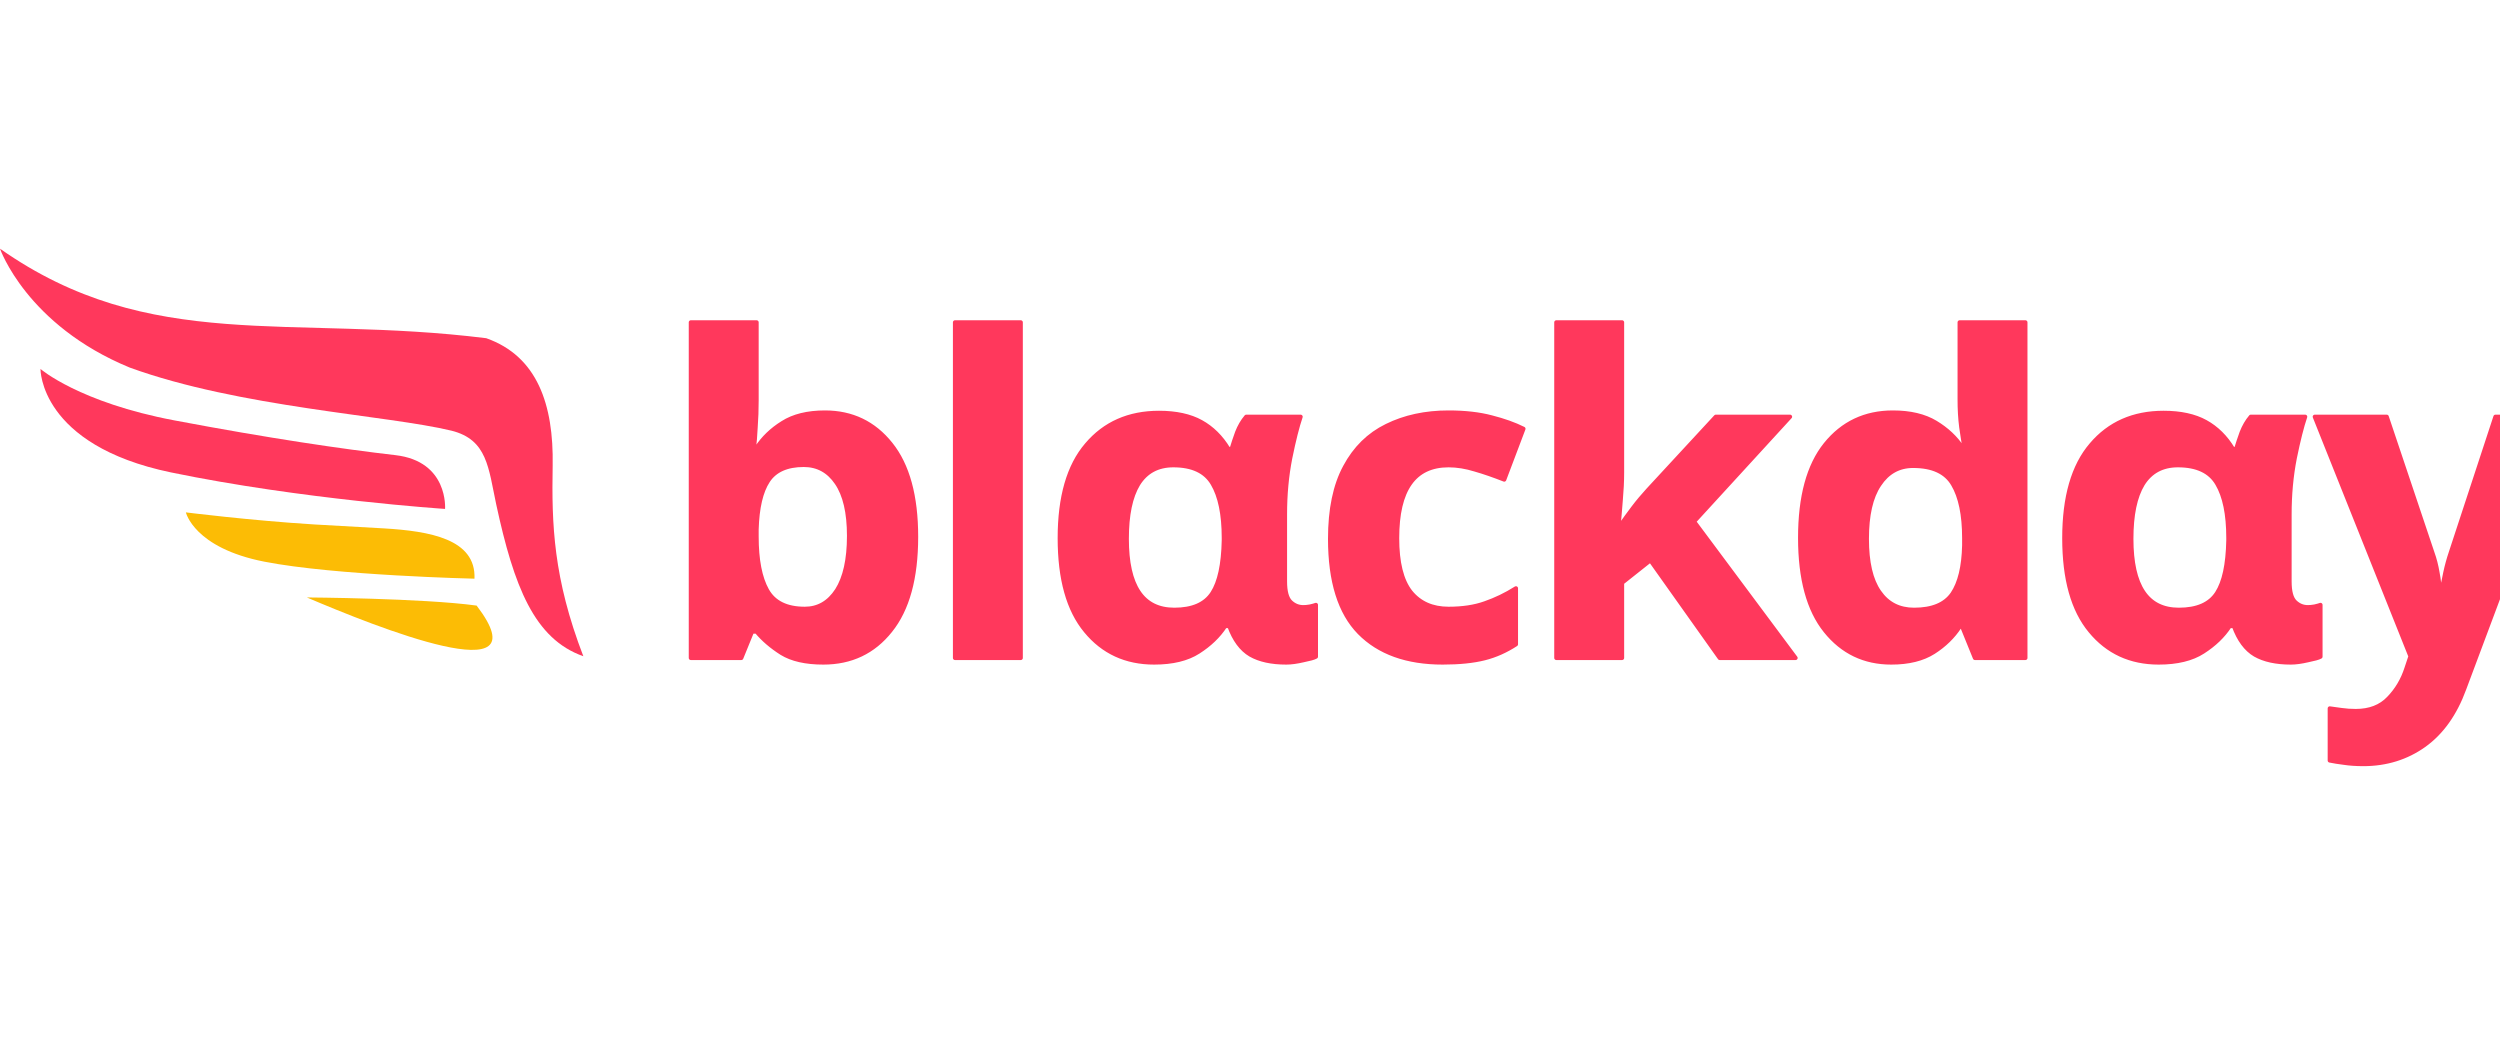
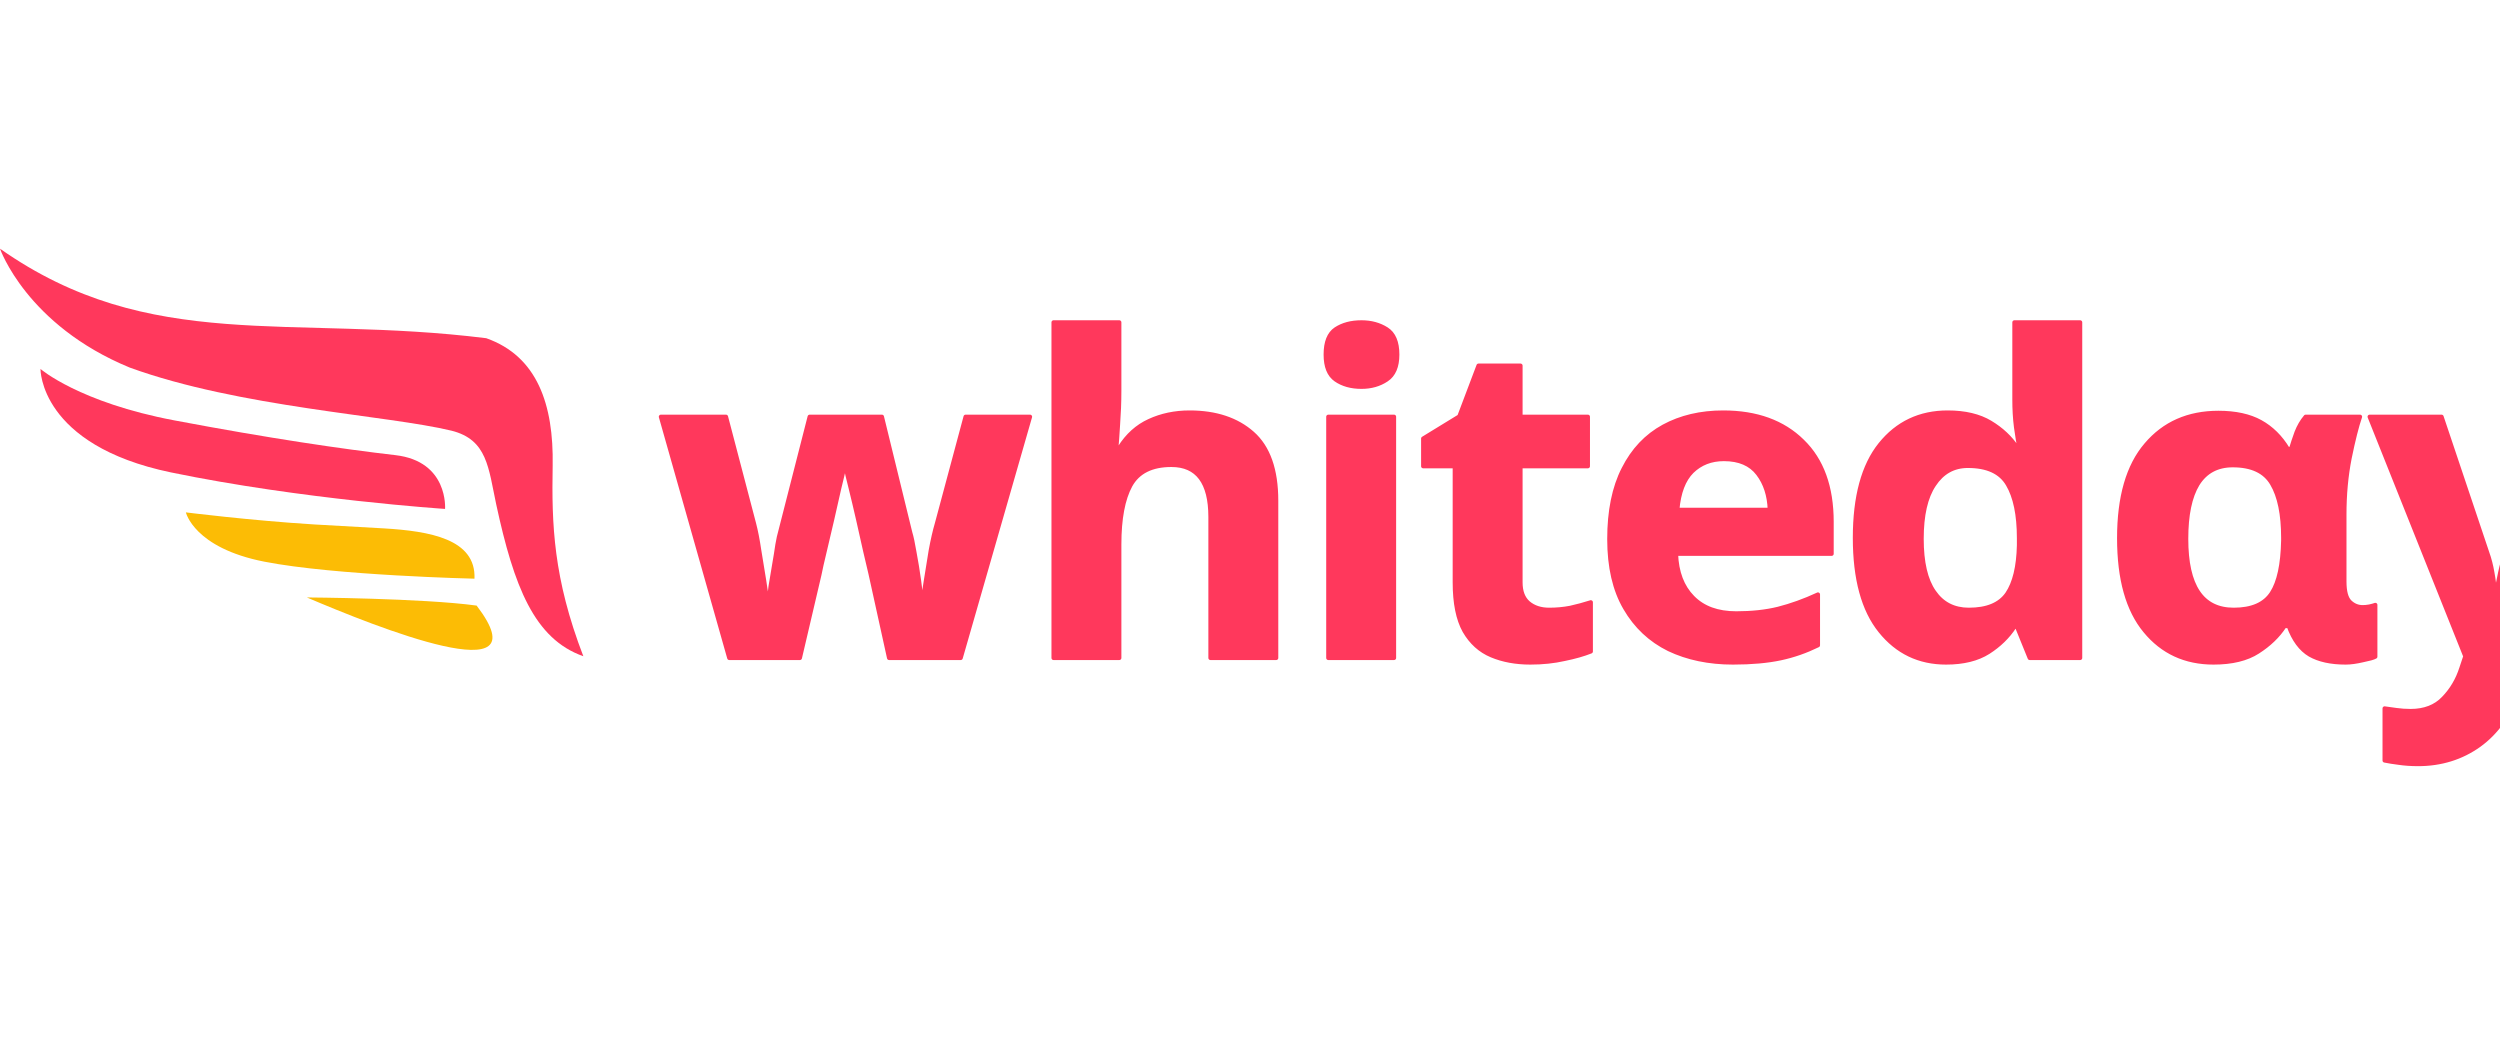
<svg xmlns="http://www.w3.org/2000/svg" width="120" height="50" viewBox="0 0 120 50" version="1.1" id="SVGRoot">
  <defs id="defs132">
    <rect x="11.236" y="7.285" width="69.721" height="10.07" id="rect3" />
    <rect x="12.943" y="23.094" width="88.414" height="18.186" id="rect1" />
    <rect x="-1.478" y="42.333" width="127.885" height="23.822" id="rect3454" />
    <clipPath id="b983e3c625">
      <path d="m 142,147.301 h 115 v 72.75 H 142 Z m 0,0" clip-rule="nonzero" id="path1144" />
    </clipPath>
    <clipPath id="0e8c13dd3a">
      <path d="m 70.262,116.359 h 89.156 v 70.5 H 70.262 Z m 0,0" clip-rule="nonzero" id="path1147" />
    </clipPath>
    <clipPath id="b983e3c625-3">
      <path d="m 142,147.301 h 115 v 72.75 H 142 Z m 0,0" clip-rule="nonzero" id="path1144-6" />
    </clipPath>
    <clipPath id="0e8c13dd3a-7">
      <path d="m 70.262,116.359 h 89.156 v 70.5 H 70.262 Z m 0,0" clip-rule="nonzero" id="path1147-5" />
    </clipPath>
    <clipPath id="b983e3c625-3-1">
      <path d="m 142,147.301 h 115 v 72.75 H 142 Z m 0,0" clip-rule="nonzero" id="path1144-6-2" />
    </clipPath>
    <clipPath id="b983e3c625-3-3">
      <path d="m 142,147.301 h 115 v 72.75 H 142 Z m 0,0" clip-rule="nonzero" id="path1144-6-6" />
    </clipPath>
  </defs>
  <g id="layer1" style="display:inline">
    <text xml:space="preserve" style="font-style:normal;font-variant:normal;font-weight:normal;font-stretch:normal;font-size:19.724px;line-height:0;font-family:Manrope;-inkscape-font-specification:Manrope;letter-spacing:-0.74px;fill:#ff385c;fill-opacity:1;stroke:#000000;stroke-width:0.2;stroke-linecap:round;stroke-linejoin:round;stroke-miterlimit:4;stroke-dasharray:none;stroke-opacity:1;paint-order:stroke markers fill" x="31.503" y="31.582" id="text2">
-       <tspan id="tspan2" x="31.503" y="31.582" style="font-style:normal;font-variant:normal;font-weight:bold;font-stretch:normal;font-size:21.201px;font-family:Manrope;-inkscape-font-specification:'Manrope Bold';word-spacing:0px;fill:#ff385c;fill-opacity:1;stroke:#ff385c;stroke-width:0.2;stroke-linecap:round;stroke-linejoin:round;stroke-miterlimit:4;stroke-dasharray:none;stroke-opacity:1;paint-order:stroke markers fill" dy="0 0 0 0">blαckdαys</tspan>
+       <tspan id="tspan2" x="31.503" y="31.582" style="font-style:normal;font-variant:normal;font-weight:bold;font-stretch:normal;font-size:21.201px;font-family:Manrope;-inkscape-font-specification:'Manrope Bold';word-spacing:0px;fill:#ff385c;fill-opacity:1;stroke:#ff385c;stroke-width:0.2;stroke-linecap:round;stroke-linejoin:round;stroke-miterlimit:4;stroke-dasharray:none;stroke-opacity:1;paint-order:stroke markers fill">whitedαys</tspan>
    </text>
-     <path style="display:inline;fill:#ff385c;fill-opacity:1;stroke:none;stroke-width:0.329;stroke-opacity:1" d="M 28,31.499 C 26.559,27.747 26.477,25.184 26.528,22.345 26.579,19.422 25.793,17.1 23.34,16.234 13.919,15.062 7.212,17.005 0,11.937 c 0,0 1.269,3.666 6.228,5.707 5.262,1.912 12.373,2.285 15.449,3.03 1.717,0.433 1.766,1.781 2.144,3.548 0.848,3.922 1.82,6.448 4.179,7.277" id="path33289-7" />
-     <path style="display:inline;fill:#fcbc05;fill-opacity:1;stroke:none;stroke-width:0.372;stroke-opacity:1" d="m 22.878,29.068 c -2.597,-0.355 -8.152,-0.391 -8.152,-0.391 3.301,1.406 11.419,4.668 8.152,0.391 z" id="path33287-0" />
-     <path style="display:inline;fill:#fcbc05;fill-opacity:1;stroke:none;stroke-width:0.372;stroke-opacity:1" d="m 22.775,27.777 c 0.08,-1.905 -2.157,-2.283 -4.341,-2.414 -1.305,-0.071 -2.612,-0.143 -3.344,-0.189 -3.065,-0.189 -6.168,-0.58 -6.168,-0.58 0,0 0.387,1.705 3.77,2.367 3.37,0.662 10.083,0.816 10.083,0.816 z" id="path33285-9" />
-     <path style="display:inline;fill:#ff385c;fill-opacity:1;stroke:none;stroke-width:0.372;stroke-opacity:1" d="m 21.363,24.428 c 0,0 0.173,-2.285 -2.384,-2.581 C 16.422,21.551 12.959,21.045 8.378,20.18 3.795,19.316 1.943,17.709 1.943,17.709 c 0,0 -0.052,3.652 6.26,4.966 6.3,1.303 13.159,1.753 13.159,1.753 z" id="path1156-3" />
+     <g id="g116471">
+       <path style="display:inline;fill:#ff385c;fill-opacity:1;stroke:none;stroke-width:0.329;stroke-opacity:1" d="M 28,31.499 C 26.559,27.747 26.477,25.184 26.528,22.345 26.579,19.422 25.793,17.1 23.34,16.234 13.919,15.062 7.212,17.005 0,11.937 c 0,0 1.269,3.666 6.228,5.707 5.262,1.912 12.373,2.285 15.449,3.03 1.717,0.433 1.766,1.781 2.144,3.548 0.848,3.922 1.82,6.448 4.179,7.277" id="path33289-7" />
+       <path style="display:inline;fill:#fcbc05;fill-opacity:1;stroke:none;stroke-width:0.372;stroke-opacity:1" d="m 22.878,29.068 c -2.597,-0.355 -8.152,-0.391 -8.152,-0.391 3.301,1.406 11.419,4.668 8.152,0.391 z" id="path33287-0" />
+       <path style="display:inline;fill:#fcbc05;fill-opacity:1;stroke:none;stroke-width:0.372;stroke-opacity:1" d="m 22.775,27.777 c 0.08,-1.905 -2.157,-2.283 -4.341,-2.414 -1.305,-0.071 -2.612,-0.143 -3.344,-0.189 -3.065,-0.189 -6.168,-0.58 -6.168,-0.58 0,0 0.387,1.705 3.77,2.367 3.37,0.662 10.083,0.816 10.083,0.816 z" id="path33285-9" />
+       <path style="display:inline;fill:#ff385c;fill-opacity:1;stroke:none;stroke-width:0.372;stroke-opacity:1" d="m 21.363,24.428 c 0,0 0.173,-2.285 -2.384,-2.581 C 16.422,21.551 12.959,21.045 8.378,20.18 3.795,19.316 1.943,17.709 1.943,17.709 c 0,0 -0.052,3.652 6.26,4.966 6.3,1.303 13.159,1.753 13.159,1.753 z" id="path1156-3" />
+     </g>
  </g>
  <g id="layer2" style="display:inline" />
  <g id="layer3" style="display:inline" />
  <g id="layer4" style="display:none">
    <rect style="display:inline;opacity:0.557;fill:#ff5e00;fill-opacity:1;stroke:#0069f5;stroke-width:0;stroke-linecap:round;stroke-linejoin:round;paint-order:stroke fill markers" id="rect1592-1" width="15" height="15" x="1.8808064e-06" y="15" />
    <rect style="display:inline;opacity:0.557;fill:#ff0000;stroke:#0069f5;stroke-width:0;stroke-linecap:round;stroke-linejoin:round;paint-order:stroke fill markers" id="rect1592" width="120" height="15" x="1.8808064e-06" y="6.7562792e-07" />
  </g>
</svg>
